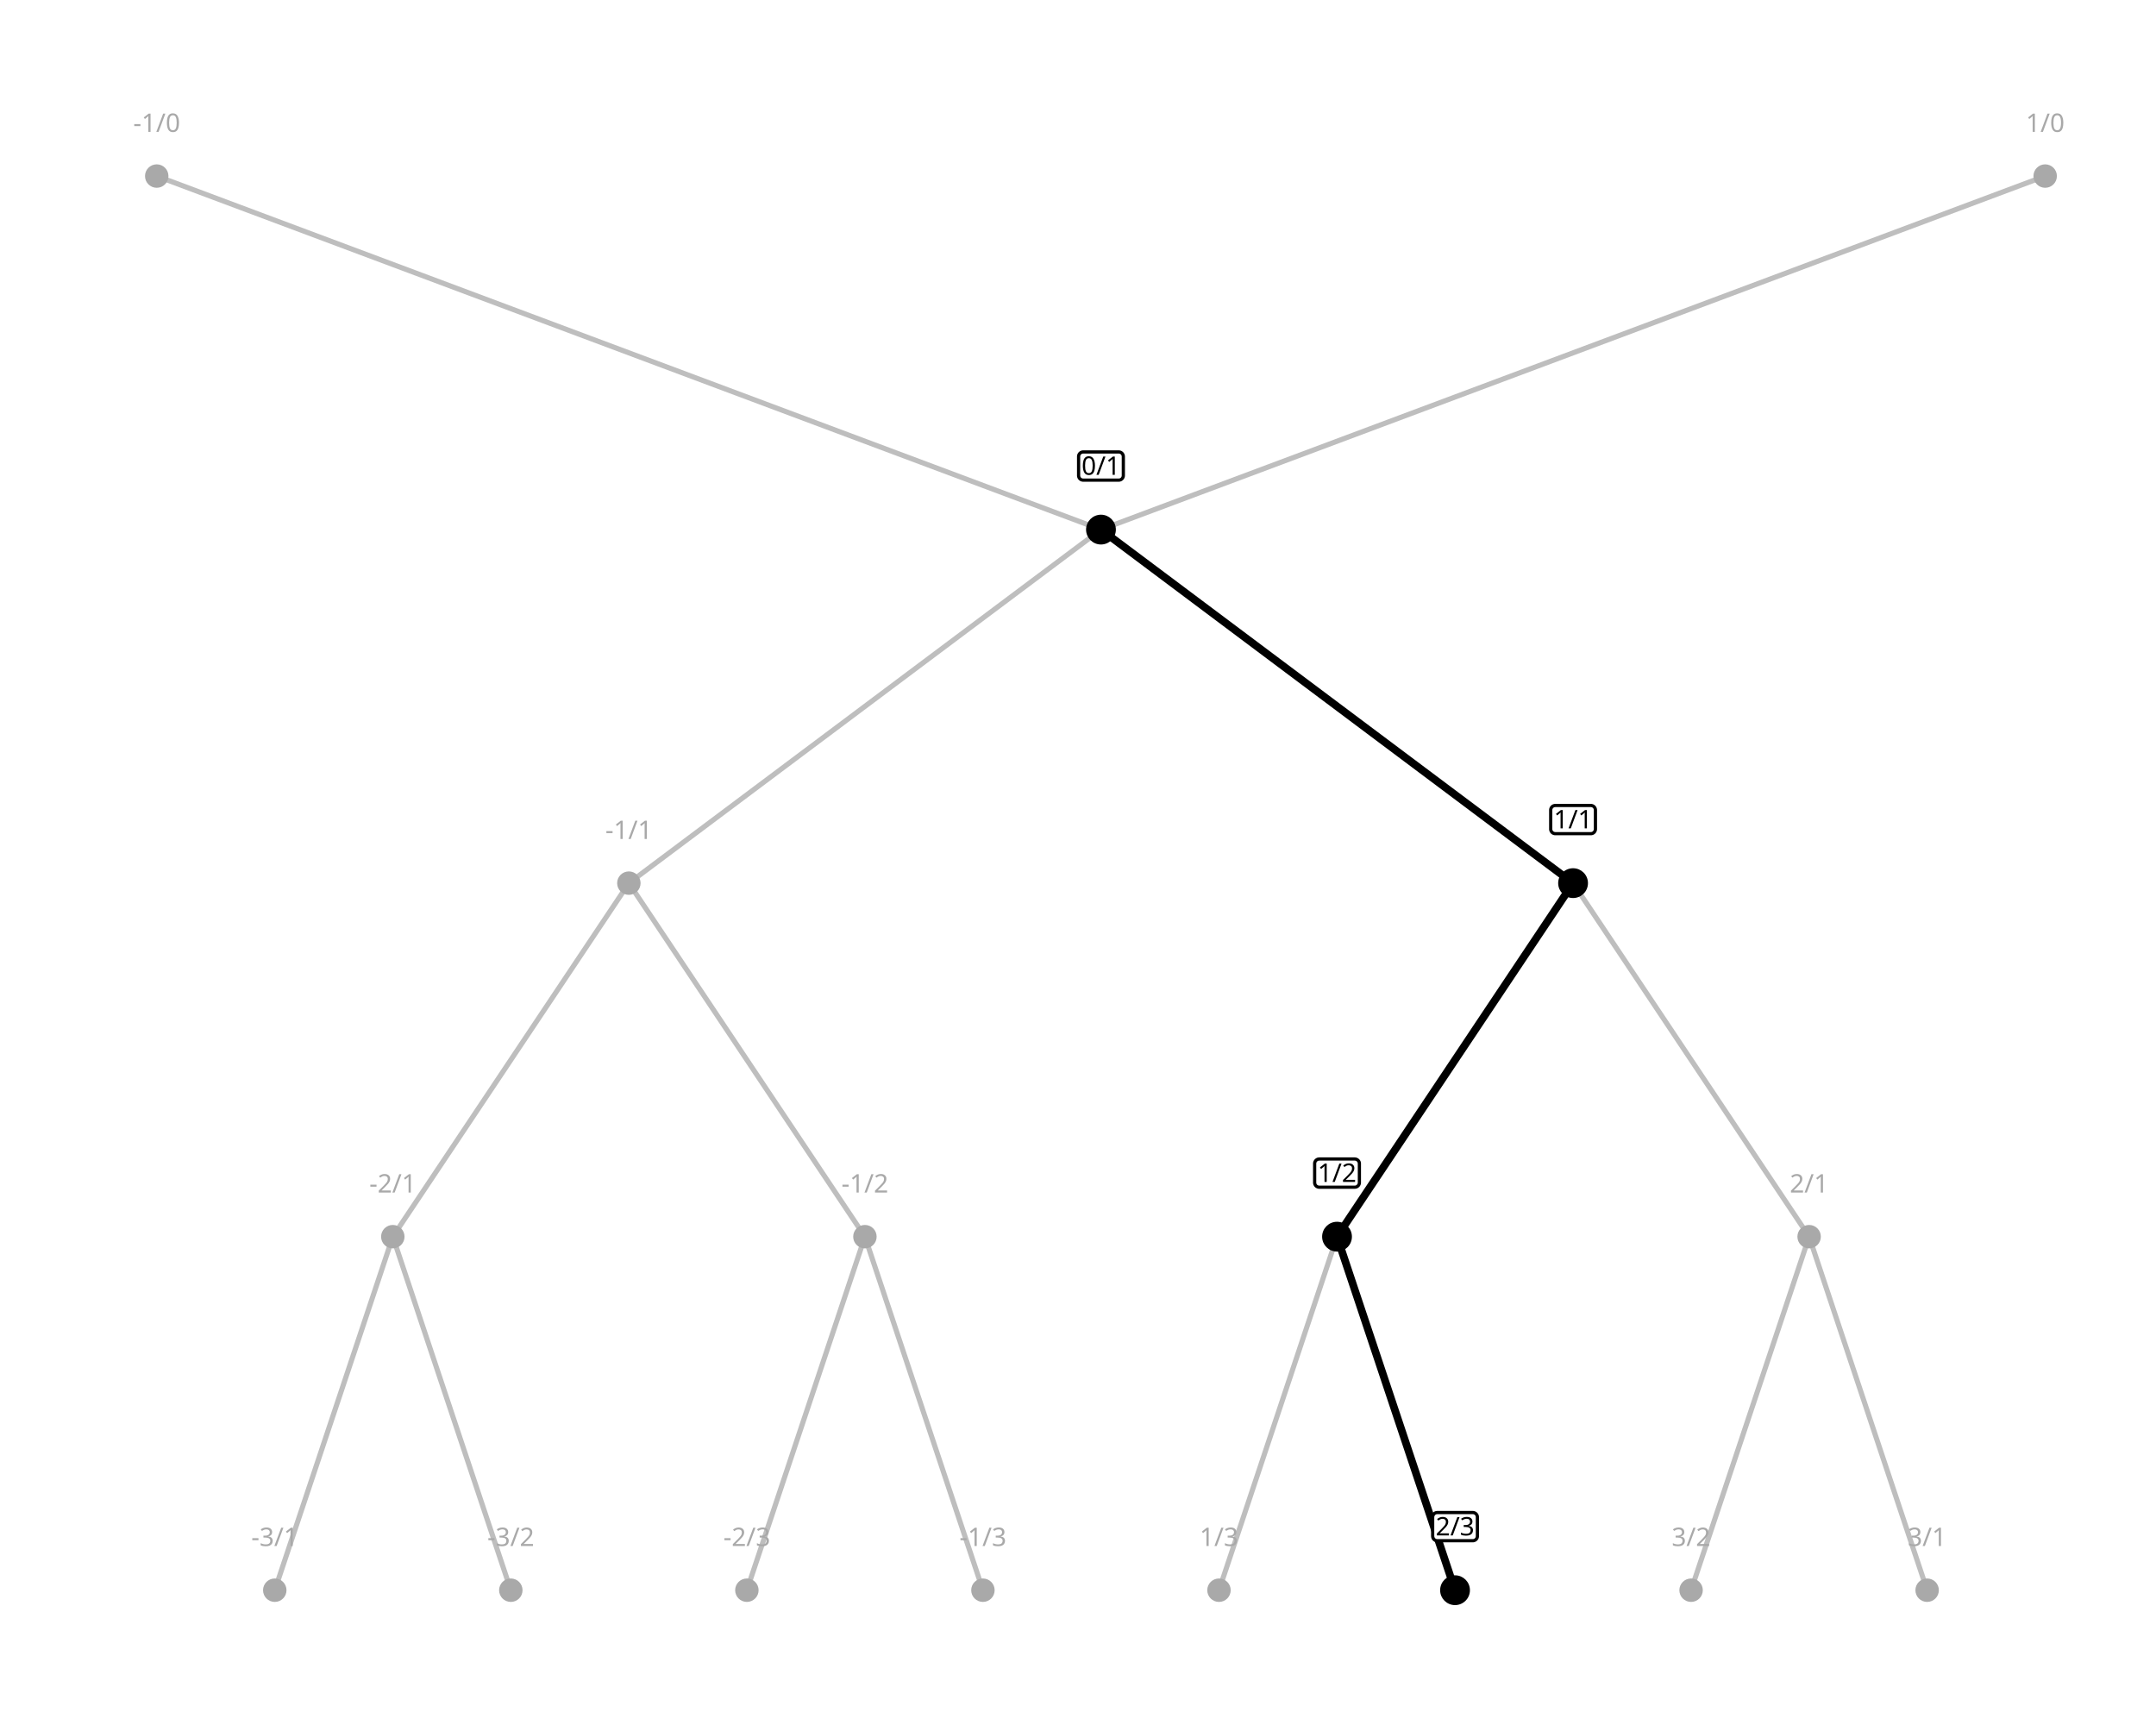
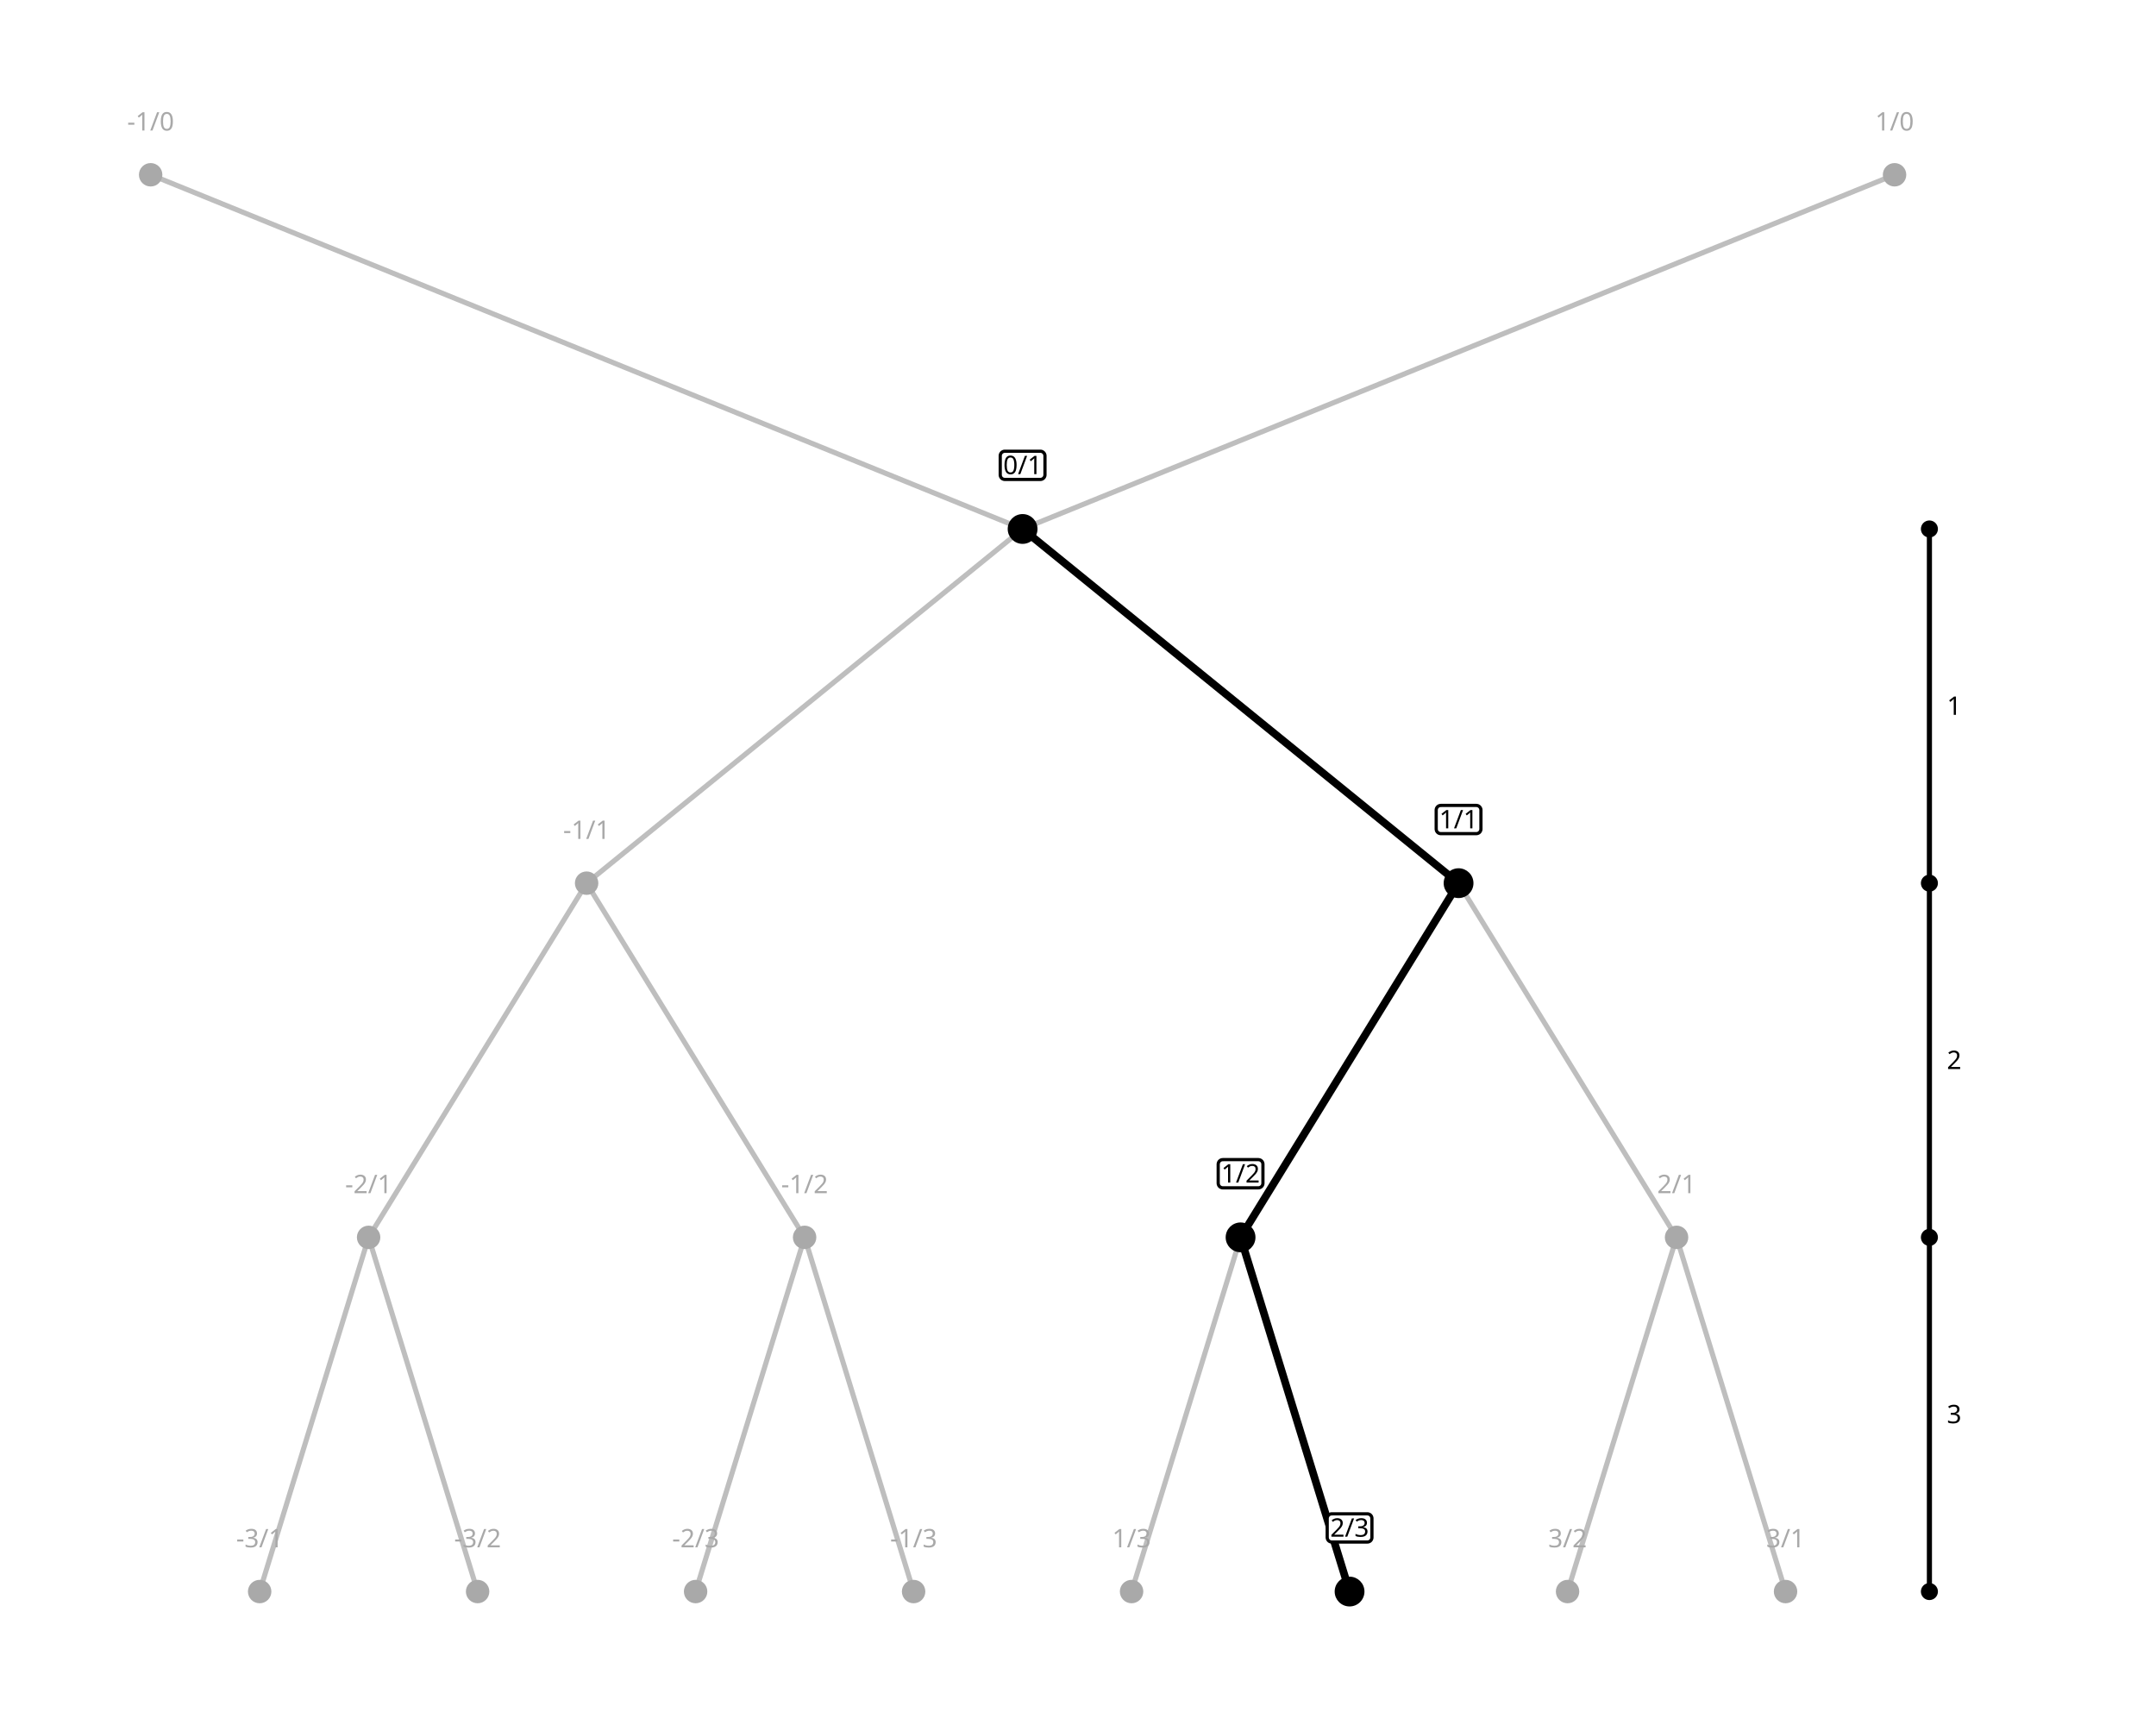
<svg xmlns="http://www.w3.org/2000/svg" class="svglite" data-engine-version="2.0" width="720.00pt" height="576.00pt" viewBox="0 0 720.00 576.00">
  <defs>
    <style type="text/css">
    .svglite line, .svglite polyline, .svglite polygon, .svglite path, .svglite rect, .svglite circle {
      fill: none;
      stroke: #000000;
      stroke-linecap: round;
      stroke-linejoin: round;
      stroke-miterlimit: 10.00;
    }
  </style>
  </defs>
  <rect width="100%" height="100%" style="stroke: none; fill: #FFFFFF;" />
  <defs>
    <clipPath id="cpMC4wMHw3MjAuMDB8MC4wMHw1NzYuMDA=">
      <rect x="0.00" y="0.00" width="720.00" height="576.00" />
    </clipPath>
  </defs>
  <g clip-path="url(#cpMC4wMHw3MjAuMDB8MC4wMHw1NzYuMDA=)">
- </g>
-   <defs>
-     <clipPath id="cpMjAuODF8NzE0LjUyfDIyLjc4fDU1NS4xOQ==">
-       <rect x="20.81" y="22.78" width="693.71" height="532.40" />
-     </clipPath>
-   </defs>
-   <g clip-path="url(#cpMjAuODF8NzE0LjUyfDIyLjc4fDU1NS4xOQ==)">
-     <line x1="131.18" y1="412.94" x2="91.76" y2="530.99" style="stroke-width: 1.71; stroke: #BEBEBE; stroke-linecap: butt;" />
-     <line x1="210.01" y1="294.89" x2="131.18" y2="412.94" style="stroke-width: 1.71; stroke: #BEBEBE; stroke-linecap: butt;" />
-     <line x1="131.18" y1="412.94" x2="170.59" y2="530.99" style="stroke-width: 1.71; stroke: #BEBEBE; stroke-linecap: butt;" />
-     <line x1="367.67" y1="176.84" x2="210.01" y2="294.89" style="stroke-width: 1.71; stroke: #BEBEBE; stroke-linecap: butt;" />
-     <line x1="288.84" y1="412.94" x2="249.42" y2="530.99" style="stroke-width: 1.71; stroke: #BEBEBE; stroke-linecap: butt;" />
-     <line x1="210.01" y1="294.89" x2="288.84" y2="412.94" style="stroke-width: 1.71; stroke: #BEBEBE; stroke-linecap: butt;" />
-     <line x1="288.84" y1="412.94" x2="328.25" y2="530.99" style="stroke-width: 1.71; stroke: #BEBEBE; stroke-linecap: butt;" />
-     <line x1="52.34" y1="58.79" x2="367.67" y2="176.84" style="stroke-width: 1.71; stroke: #BEBEBE; stroke-linecap: butt;" />
-     <line x1="682.99" y1="58.79" x2="367.67" y2="176.84" style="stroke-width: 1.71; stroke: #BEBEBE; stroke-linecap: butt;" />
-     <line x1="446.50" y1="412.94" x2="407.08" y2="530.99" style="stroke-width: 1.71; stroke: #BEBEBE; stroke-linecap: butt;" />
-     <line x1="525.33" y1="294.89" x2="446.50" y2="412.94" style="stroke-width: 1.71; stroke: #BEBEBE; stroke-linecap: butt;" />
-     <line x1="446.50" y1="412.94" x2="485.91" y2="530.99" style="stroke-width: 1.71; stroke: #BEBEBE; stroke-linecap: butt;" />
-     <line x1="367.67" y1="176.84" x2="525.33" y2="294.89" style="stroke-width: 1.71; stroke: #BEBEBE; stroke-linecap: butt;" />
-     <line x1="604.16" y1="412.94" x2="564.74" y2="530.99" style="stroke-width: 1.71; stroke: #BEBEBE; stroke-linecap: butt;" />
-     <line x1="525.33" y1="294.89" x2="604.16" y2="412.94" style="stroke-width: 1.71; stroke: #BEBEBE; stroke-linecap: butt;" />
-     <line x1="604.16" y1="412.94" x2="643.57" y2="530.99" style="stroke-width: 1.71; stroke: #BEBEBE; stroke-linecap: butt;" />
-     <circle cx="52.34" cy="58.79" r="3.56" style="stroke-width: 0.71; stroke: #A9A9A9; fill: #A9A9A9;" />
-     <circle cx="91.76" cy="530.99" r="3.56" style="stroke-width: 0.71; stroke: #A9A9A9; fill: #A9A9A9;" />
-     <circle cx="131.18" cy="412.94" r="3.56" style="stroke-width: 0.71; stroke: #A9A9A9; fill: #A9A9A9;" />
-     <circle cx="170.59" cy="530.99" r="3.56" style="stroke-width: 0.71; stroke: #A9A9A9; fill: #A9A9A9;" />
-     <circle cx="210.01" cy="294.89" r="3.56" style="stroke-width: 0.71; stroke: #A9A9A9; fill: #A9A9A9;" />
-     <circle cx="249.42" cy="530.99" r="3.56" style="stroke-width: 0.71; stroke: #A9A9A9; fill: #A9A9A9;" />
-     <circle cx="288.84" cy="412.94" r="3.56" style="stroke-width: 0.71; stroke: #A9A9A9; fill: #A9A9A9;" />
-     <circle cx="328.25" cy="530.99" r="3.56" style="stroke-width: 0.71; stroke: #A9A9A9; fill: #A9A9A9;" />
-     <circle cx="367.67" cy="176.84" r="3.56" style="stroke-width: 0.71; stroke: #A9A9A9; fill: #A9A9A9;" />
-     <circle cx="407.08" cy="530.99" r="3.56" style="stroke-width: 0.71; stroke: #A9A9A9; fill: #A9A9A9;" />
-     <circle cx="446.50" cy="412.94" r="3.56" style="stroke-width: 0.71; stroke: #A9A9A9; fill: #A9A9A9;" />
-     <circle cx="485.91" cy="530.99" r="3.56" style="stroke-width: 0.71; stroke: #A9A9A9; fill: #A9A9A9;" />
-     <circle cx="525.33" cy="294.89" r="3.56" style="stroke-width: 0.71; stroke: #A9A9A9; fill: #A9A9A9;" />
-     <circle cx="564.74" cy="530.99" r="3.56" style="stroke-width: 0.71; stroke: #A9A9A9; fill: #A9A9A9;" />
-     <circle cx="604.16" cy="412.94" r="3.56" style="stroke-width: 0.71; stroke: #A9A9A9; fill: #A9A9A9;" />
-     <circle cx="643.57" cy="530.99" r="3.56" style="stroke-width: 0.71; stroke: #A9A9A9; fill: #A9A9A9;" />
-     <circle cx="682.99" cy="58.79" r="3.56" style="stroke-width: 0.71; stroke: #A9A9A9; fill: #A9A9A9;" />
-     <text x="52.34" y="44.05" text-anchor="middle" style="font-size: 8.54px; fill: #A9A9A9; font-family: sans;" textLength="14.71px" lengthAdjust="spacingAndGlyphs">-1/0</text>
-     <text x="91.76" y="516.24" text-anchor="middle" style="font-size: 8.54px; fill: #A9A9A9; font-family: sans;" textLength="14.71px" lengthAdjust="spacingAndGlyphs">-3/1</text>
-     <text x="131.18" y="398.20" text-anchor="middle" style="font-size: 8.54px; fill: #A9A9A9; font-family: sans;" textLength="14.71px" lengthAdjust="spacingAndGlyphs">-2/1</text>
-     <text x="170.59" y="516.24" text-anchor="middle" style="font-size: 8.54px; fill: #A9A9A9; font-family: sans;" textLength="14.71px" lengthAdjust="spacingAndGlyphs">-3/2</text>
-     <text x="210.01" y="280.15" text-anchor="middle" style="font-size: 8.54px; fill: #A9A9A9; font-family: sans;" textLength="14.71px" lengthAdjust="spacingAndGlyphs">-1/1</text>
-     <text x="249.42" y="516.24" text-anchor="middle" style="font-size: 8.54px; fill: #A9A9A9; font-family: sans;" textLength="14.71px" lengthAdjust="spacingAndGlyphs">-2/3</text>
-     <text x="288.84" y="398.20" text-anchor="middle" style="font-size: 8.54px; fill: #A9A9A9; font-family: sans;" textLength="14.71px" lengthAdjust="spacingAndGlyphs">-1/2</text>
-     <text x="328.25" y="516.24" text-anchor="middle" style="font-size: 8.54px; fill: #A9A9A9; font-family: sans;" textLength="14.71px" lengthAdjust="spacingAndGlyphs">-1/3</text>
-     <text x="407.08" y="516.24" text-anchor="middle" style="font-size: 8.54px; fill: #A9A9A9; font-family: sans;" textLength="11.87px" lengthAdjust="spacingAndGlyphs">1/3</text>
-     <text x="564.74" y="516.24" text-anchor="middle" style="font-size: 8.54px; fill: #A9A9A9; font-family: sans;" textLength="11.87px" lengthAdjust="spacingAndGlyphs">3/2</text>
-     <text x="604.16" y="398.20" text-anchor="middle" style="font-size: 8.54px; fill: #A9A9A9; font-family: sans;" textLength="11.87px" lengthAdjust="spacingAndGlyphs">2/1</text>
-     <text x="643.57" y="516.24" text-anchor="middle" style="font-size: 8.54px; fill: #A9A9A9; font-family: sans;" textLength="11.87px" lengthAdjust="spacingAndGlyphs">3/1</text>
-     <text x="682.99" y="44.05" text-anchor="middle" style="font-size: 8.54px; fill: #A9A9A9; font-family: sans;" textLength="11.87px" lengthAdjust="spacingAndGlyphs">1/0</text>
-     <line x1="367.67" y1="176.84" x2="525.33" y2="294.89" style="stroke-width: 2.56; stroke-linecap: butt;" />
-     <line x1="525.33" y1="294.89" x2="446.50" y2="412.94" style="stroke-width: 2.56; stroke-linecap: butt;" />
-     <line x1="446.50" y1="412.94" x2="485.91" y2="530.99" style="stroke-width: 2.56; stroke-linecap: butt;" />
-     <circle cx="367.67" cy="176.84" r="4.62" style="stroke-width: 0.71; fill: #000000;" />
-     <circle cx="525.33" cy="294.89" r="4.62" style="stroke-width: 0.71; fill: #000000;" />
-     <circle cx="446.50" cy="412.94" r="4.62" style="stroke-width: 0.71; fill: #000000;" />
-     <circle cx="485.91" cy="530.99" r="4.62" style="stroke-width: 0.71; fill: #000000;" />
-     <polygon points="361.73,160.32 373.60,160.32 373.54,160.32 373.79,160.31 374.03,160.26 374.26,160.18 374.47,160.05 374.66,159.90 374.83,159.71 374.96,159.50 375.06,159.27 375.12,159.03 375.14,158.79 375.14,158.79 375.14,152.44 375.14,152.44 375.12,152.20 375.06,151.96 374.96,151.73 374.83,151.52 374.66,151.33 374.47,151.18 374.26,151.05 374.03,150.97 373.79,150.92 373.60,150.91 361.73,150.91 361.92,150.92 361.67,150.91 361.43,150.94 361.19,151.01 360.97,151.11 360.76,151.25 360.58,151.42 360.43,151.62 360.32,151.84 360.24,152.07 360.20,152.32 360.20,152.44 360.20,158.79 360.20,158.66 360.20,158.91 360.24,159.16 360.32,159.39 360.43,159.61 360.58,159.81 360.76,159.98 360.97,160.12 361.19,160.22 361.43,160.29 361.67,160.32 " style="stroke-width: 1.07; fill: #FFFFFF;" />
-     <text x="367.67" y="158.55" text-anchor="middle" style="font-size: 8.54px; font-family: sans;" textLength="11.87px" lengthAdjust="spacingAndGlyphs">0/1</text>
-     <polygon points="519.39,278.37 531.26,278.37 531.20,278.37 531.45,278.36 531.69,278.31 531.92,278.23 532.13,278.10 532.33,277.95 532.49,277.76 532.62,277.55 532.72,277.32 532.78,277.08 532.80,276.84 532.80,276.84 532.80,270.49 532.80,270.49 532.78,270.25 532.72,270.01 532.62,269.78 532.49,269.57 532.33,269.38 532.13,269.23 531.92,269.10 531.69,269.02 531.45,268.97 531.26,268.96 519.39,268.96 519.58,268.97 519.33,268.96 519.09,268.99 518.85,269.06 518.63,269.16 518.42,269.30 518.24,269.47 518.10,269.67 517.98,269.89 517.90,270.12 517.86,270.37 517.86,270.49 517.86,276.84 517.86,276.71 517.86,276.96 517.90,277.20 517.98,277.44 518.10,277.66 518.24,277.86 518.42,278.03 518.63,278.17 518.85,278.27 519.09,278.34 519.33,278.37 " style="stroke-width: 1.07; fill: #FFFFFF;" />
-     <text x="525.33" y="276.60" text-anchor="middle" style="font-size: 8.54px; font-family: sans;" textLength="11.87px" lengthAdjust="spacingAndGlyphs">1/1</text>
-     <polygon points="440.56,396.42 452.43,396.42 452.37,396.42 452.62,396.41 452.86,396.36 453.09,396.27 453.30,396.15 453.49,395.99 453.66,395.81 453.79,395.60 453.89,395.37 453.95,395.13 453.97,394.89 453.97,394.89 453.97,388.54 453.97,388.54 453.95,388.29 453.89,388.05 453.79,387.83 453.66,387.62 453.49,387.43 453.30,387.28 453.09,387.15 452.86,387.07 452.62,387.02 452.43,387.00 440.56,387.00 440.75,387.02 440.50,387.01 440.26,387.04 440.02,387.10 439.80,387.21 439.59,387.35 439.41,387.52 439.27,387.72 439.15,387.94 439.07,388.17 439.03,388.42 439.03,388.54 439.03,394.89 439.03,394.76 439.03,395.01 439.07,395.25 439.15,395.49 439.27,395.71 439.41,395.91 439.59,396.08 439.80,396.22 440.02,396.32 440.26,396.39 440.50,396.42 " style="stroke-width: 1.07; fill: #FFFFFF;" />
-     <text x="446.50" y="394.65" text-anchor="middle" style="font-size: 8.54px; font-family: sans;" textLength="11.87px" lengthAdjust="spacingAndGlyphs">1/2</text>
-     <polygon points="479.98,514.47 491.85,514.47 491.78,514.47 492.03,514.46 492.27,514.41 492.50,514.32 492.72,514.20 492.91,514.04 493.07,513.86 493.21,513.65 493.30,513.42 493.36,513.18 493.38,512.94 493.38,512.94 493.38,506.59 493.38,506.59 493.36,506.34 493.30,506.10 493.21,505.88 493.07,505.67 492.91,505.48 492.72,505.33 492.50,505.20 492.27,505.12 492.03,505.07 491.85,505.05 479.98,505.05 480.16,505.07 479.92,505.06 479.67,505.09 479.43,505.15 479.21,505.26 479.01,505.40 478.83,505.57 478.68,505.77 478.57,505.99 478.49,506.22 478.45,506.47 478.44,506.59 478.44,512.94 478.45,512.81 478.45,513.06 478.49,513.30 478.57,513.54 478.68,513.76 478.83,513.96 479.01,514.13 479.21,514.27 479.43,514.37 479.67,514.44 479.92,514.47 " style="stroke-width: 1.07; fill: #FFFFFF;" />
-     <text x="485.91" y="512.70" text-anchor="middle" style="font-size: 8.54px; font-family: sans;" textLength="11.87px" lengthAdjust="spacingAndGlyphs">2/3</text>
+     <rect x="0.00" y="0.00" width="720.00" height="576.00" style="stroke-width: 1.07; stroke: none; fill: #FFFFFF;" />
+     <rect x="20.31" y="22.29" width="659.83" height="533.40" style="stroke-width: 1.07; stroke: none; fill: #FFFFFF;" />
+     <line x1="123.10" y1="413.17" x2="86.71" y2="531.44" style="stroke-width: 1.71; stroke: #BEBEBE; stroke-linecap: butt;" />
+     <line x1="195.90" y1="294.90" x2="123.10" y2="413.17" style="stroke-width: 1.71; stroke: #BEBEBE; stroke-linecap: butt;" />
+     <line x1="123.10" y1="413.17" x2="159.50" y2="531.44" style="stroke-width: 1.71; stroke: #BEBEBE; stroke-linecap: butt;" />
+     <line x1="341.50" y1="176.63" x2="195.90" y2="294.90" style="stroke-width: 1.71; stroke: #BEBEBE; stroke-linecap: butt;" />
+     <line x1="268.70" y1="413.17" x2="232.30" y2="531.44" style="stroke-width: 1.71; stroke: #BEBEBE; stroke-linecap: butt;" />
+     <line x1="195.90" y1="294.90" x2="268.70" y2="413.17" style="stroke-width: 1.71; stroke: #BEBEBE; stroke-linecap: butt;" />
+     <line x1="268.70" y1="413.17" x2="305.10" y2="531.44" style="stroke-width: 1.71; stroke: #BEBEBE; stroke-linecap: butt;" />
+     <line x1="50.31" y1="58.36" x2="341.50" y2="176.63" style="stroke-width: 1.71; stroke: #BEBEBE; stroke-linecap: butt;" />
+     <line x1="632.69" y1="58.36" x2="341.50" y2="176.63" style="stroke-width: 1.71; stroke: #BEBEBE; stroke-linecap: butt;" />
+     <line x1="414.29" y1="413.17" x2="377.89" y2="531.44" style="stroke-width: 1.71; stroke: #BEBEBE; stroke-linecap: butt;" />
+     <line x1="487.09" y1="294.90" x2="414.29" y2="413.17" style="stroke-width: 1.71; stroke: #BEBEBE; stroke-linecap: butt;" />
+     <line x1="414.29" y1="413.17" x2="450.69" y2="531.44" style="stroke-width: 1.71; stroke: #BEBEBE; stroke-linecap: butt;" />
+     <line x1="341.50" y1="176.63" x2="487.09" y2="294.90" style="stroke-width: 1.71; stroke: #BEBEBE; stroke-linecap: butt;" />
+     <line x1="559.89" y1="413.17" x2="523.49" y2="531.44" style="stroke-width: 1.71; stroke: #BEBEBE; stroke-linecap: butt;" />
+     <line x1="487.09" y1="294.90" x2="559.89" y2="413.17" style="stroke-width: 1.71; stroke: #BEBEBE; stroke-linecap: butt;" />
+     <line x1="559.89" y1="413.17" x2="596.29" y2="531.44" style="stroke-width: 1.71; stroke: #BEBEBE; stroke-linecap: butt;" />
+     <circle cx="50.31" cy="58.36" r="3.56" style="stroke-width: 0.71; stroke: #A9A9A9; fill: #A9A9A9;" />
+     <circle cx="86.71" cy="531.44" r="3.56" style="stroke-width: 0.71; stroke: #A9A9A9; fill: #A9A9A9;" />
+     <circle cx="123.10" cy="413.17" r="3.56" style="stroke-width: 0.71; stroke: #A9A9A9; fill: #A9A9A9;" />
+     <circle cx="159.50" cy="531.44" r="3.56" style="stroke-width: 0.71; stroke: #A9A9A9; fill: #A9A9A9;" />
+     <circle cx="195.90" cy="294.90" r="3.56" style="stroke-width: 0.71; stroke: #A9A9A9; fill: #A9A9A9;" />
+     <circle cx="232.30" cy="531.44" r="3.56" style="stroke-width: 0.71; stroke: #A9A9A9; fill: #A9A9A9;" />
+     <circle cx="268.70" cy="413.17" r="3.56" style="stroke-width: 0.71; stroke: #A9A9A9; fill: #A9A9A9;" />
+     <circle cx="305.10" cy="531.44" r="3.56" style="stroke-width: 0.71; stroke: #A9A9A9; fill: #A9A9A9;" />
+     <circle cx="341.50" cy="176.63" r="3.56" style="stroke-width: 0.71; stroke: #A9A9A9; fill: #A9A9A9;" />
+     <circle cx="377.89" cy="531.44" r="3.56" style="stroke-width: 0.71; stroke: #A9A9A9; fill: #A9A9A9;" />
+     <circle cx="414.29" cy="413.17" r="3.56" style="stroke-width: 0.71; stroke: #A9A9A9; fill: #A9A9A9;" />
+     <circle cx="450.69" cy="531.44" r="3.56" style="stroke-width: 0.71; stroke: #A9A9A9; fill: #A9A9A9;" />
+     <circle cx="487.09" cy="294.90" r="3.56" style="stroke-width: 0.71; stroke: #A9A9A9; fill: #A9A9A9;" />
+     <circle cx="523.49" cy="531.44" r="3.56" style="stroke-width: 0.71; stroke: #A9A9A9; fill: #A9A9A9;" />
+     <circle cx="559.89" cy="413.17" r="3.56" style="stroke-width: 0.71; stroke: #A9A9A9; fill: #A9A9A9;" />
+     <circle cx="596.29" cy="531.44" r="3.56" style="stroke-width: 0.71; stroke: #A9A9A9; fill: #A9A9A9;" />
+     <circle cx="632.69" cy="58.36" r="3.56" style="stroke-width: 0.71; stroke: #A9A9A9; fill: #A9A9A9;" />
+     <text x="50.31" y="43.59" text-anchor="middle" style="font-size: 8.54px; fill: #A9A9A9; font-family: sans;" textLength="14.71px" lengthAdjust="spacingAndGlyphs">-1/0</text>
+     <text x="86.71" y="516.68" text-anchor="middle" style="font-size: 8.54px; fill: #A9A9A9; font-family: sans;" textLength="14.71px" lengthAdjust="spacingAndGlyphs">-3/1</text>
+     <text x="123.10" y="398.41" text-anchor="middle" style="font-size: 8.54px; fill: #A9A9A9; font-family: sans;" textLength="14.71px" lengthAdjust="spacingAndGlyphs">-2/1</text>
+     <text x="159.50" y="516.68" text-anchor="middle" style="font-size: 8.54px; fill: #A9A9A9; font-family: sans;" textLength="14.71px" lengthAdjust="spacingAndGlyphs">-3/2</text>
+     <text x="195.90" y="280.13" text-anchor="middle" style="font-size: 8.54px; fill: #A9A9A9; font-family: sans;" textLength="14.71px" lengthAdjust="spacingAndGlyphs">-1/1</text>
+     <text x="232.30" y="516.68" text-anchor="middle" style="font-size: 8.54px; fill: #A9A9A9; font-family: sans;" textLength="14.71px" lengthAdjust="spacingAndGlyphs">-2/3</text>
+     <text x="268.70" y="398.41" text-anchor="middle" style="font-size: 8.54px; fill: #A9A9A9; font-family: sans;" textLength="14.71px" lengthAdjust="spacingAndGlyphs">-1/2</text>
+     <text x="305.10" y="516.68" text-anchor="middle" style="font-size: 8.54px; fill: #A9A9A9; font-family: sans;" textLength="14.71px" lengthAdjust="spacingAndGlyphs">-1/3</text>
+     <text x="377.89" y="516.68" text-anchor="middle" style="font-size: 8.54px; fill: #A9A9A9; font-family: sans;" textLength="11.87px" lengthAdjust="spacingAndGlyphs">1/3</text>
+     <text x="523.49" y="516.68" text-anchor="middle" style="font-size: 8.54px; fill: #A9A9A9; font-family: sans;" textLength="11.87px" lengthAdjust="spacingAndGlyphs">3/2</text>
+     <text x="559.89" y="398.41" text-anchor="middle" style="font-size: 8.54px; fill: #A9A9A9; font-family: sans;" textLength="11.87px" lengthAdjust="spacingAndGlyphs">2/1</text>
+     <text x="596.29" y="516.68" text-anchor="middle" style="font-size: 8.54px; fill: #A9A9A9; font-family: sans;" textLength="11.87px" lengthAdjust="spacingAndGlyphs">3/1</text>
+     <text x="632.69" y="43.59" text-anchor="middle" style="font-size: 8.54px; fill: #A9A9A9; font-family: sans;" textLength="11.87px" lengthAdjust="spacingAndGlyphs">1/0</text>
+     <circle cx="644.33" cy="176.63" r="2.49" style="stroke-width: 0.71; fill: #000000;" />
+     <circle cx="644.33" cy="294.90" r="2.49" style="stroke-width: 0.71; fill: #000000;" />
+     <circle cx="644.33" cy="413.17" r="2.49" style="stroke-width: 0.71; fill: #000000;" />
+     <circle cx="644.33" cy="531.44" r="2.49" style="stroke-width: 0.71; fill: #000000;" />
+     <line x1="644.33" y1="176.63" x2="644.33" y2="294.90" style="stroke-width: 1.71; stroke-linecap: butt;" />
+     <line x1="644.33" y1="294.90" x2="644.33" y2="413.17" style="stroke-width: 1.71; stroke-linecap: butt;" />
+     <line x1="644.33" y1="413.17" x2="644.33" y2="531.44" style="stroke-width: 1.71; stroke-linecap: butt;" />
+     <text x="650.16" y="238.70" style="font-size: 8.54px; font-family: sans;" textLength="4.75px" lengthAdjust="spacingAndGlyphs">1</text>
+     <text x="650.16" y="356.97" style="font-size: 8.54px; font-family: sans;" textLength="4.75px" lengthAdjust="spacingAndGlyphs">2</text>
+     <text x="650.16" y="475.24" style="font-size: 8.54px; font-family: sans;" textLength="4.75px" lengthAdjust="spacingAndGlyphs">3</text>
+     <line x1="341.50" y1="176.63" x2="487.09" y2="294.90" style="stroke-width: 2.56; stroke-linecap: butt;" />
+     <line x1="487.09" y1="294.90" x2="414.29" y2="413.17" style="stroke-width: 2.56; stroke-linecap: butt;" />
+     <line x1="414.29" y1="413.17" x2="450.69" y2="531.44" style="stroke-width: 2.56; stroke-linecap: butt;" />
+     <circle cx="341.50" cy="176.63" r="4.62" style="stroke-width: 0.71; fill: #000000;" />
+     <circle cx="487.09" cy="294.90" r="4.62" style="stroke-width: 0.71; fill: #000000;" />
+     <circle cx="414.29" cy="413.17" r="4.62" style="stroke-width: 0.71; fill: #000000;" />
+     <circle cx="450.69" cy="531.44" r="4.62" style="stroke-width: 0.71; fill: #000000;" />
+     <polygon points="335.56,160.09 347.43,160.09 347.37,160.09 347.61,160.08 347.86,160.03 348.09,159.94 348.30,159.82 348.49,159.66 348.66,159.48 348.79,159.27 348.89,159.04 348.95,158.80 348.97,158.56 348.97,158.56 348.97,152.21 348.97,152.21 348.95,151.96 348.89,151.72 348.79,151.50 348.66,151.29 348.49,151.10 348.30,150.95 348.09,150.82 347.86,150.73 347.61,150.68 347.43,150.67 335.56,150.67 335.75,150.68 335.50,150.67 335.26,150.70 335.02,150.77 334.79,150.88 334.59,151.02 334.41,151.19 334.26,151.39 334.15,151.61 334.07,151.84 334.03,152.09 334.03,152.21 334.03,158.56 334.03,158.43 334.03,158.68 334.07,158.92 334.15,159.16 334.26,159.38 334.41,159.57 334.59,159.75 334.79,159.89 335.02,159.99 335.26,160.06 335.50,160.09 " style="stroke-width: 1.07; fill: #FFFFFF;" />
+     <text x="341.50" y="158.32" text-anchor="middle" style="font-size: 8.54px; font-family: sans;" textLength="11.87px" lengthAdjust="spacingAndGlyphs">0/1</text>
+     <polygon points="481.16,278.36 493.02,278.36 492.96,278.36 493.21,278.35 493.45,278.30 493.68,278.21 493.90,278.09 494.09,277.93 494.25,277.75 494.38,277.54 494.48,277.31 494.54,277.07 494.56,276.83 494.56,276.83 494.56,270.48 494.56,270.48 494.54,270.23 494.48,269.99 494.38,269.77 494.25,269.56 494.09,269.37 493.90,269.22 493.68,269.09 493.45,269.00 493.21,268.96 493.02,268.94 481.16,268.94 481.34,268.96 481.10,268.95 480.85,268.98 480.61,269.04 480.39,269.15 480.19,269.29 480.01,269.46 479.86,269.66 479.74,269.88 479.67,270.11 479.63,270.36 479.62,270.48 479.62,276.83 479.63,276.70 479.63,276.95 479.67,277.19 479.74,277.43 479.86,277.65 480.01,277.85 480.19,278.02 480.39,278.16 480.61,278.26 480.85,278.33 481.10,278.36 " style="stroke-width: 1.07; fill: #FFFFFF;" />
+     <text x="487.09" y="276.59" text-anchor="middle" style="font-size: 8.54px; font-family: sans;" textLength="11.87px" lengthAdjust="spacingAndGlyphs">1/1</text>
+     <polygon points="408.36,396.63 420.23,396.63 420.17,396.63 420.41,396.62 420.65,396.57 420.89,396.48 421.10,396.36 421.29,396.20 421.46,396.02 421.59,395.81 421.68,395.58 421.74,395.34 421.76,395.10 421.76,395.10 421.76,388.75 421.76,388.75 421.74,388.50 421.68,388.26 421.59,388.04 421.46,387.83 421.29,387.64 421.10,387.49 420.89,387.36 420.65,387.28 420.41,387.23 420.23,387.21 408.36,387.21 408.55,387.23 408.30,387.22 408.05,387.25 407.82,387.31 407.59,387.42 407.39,387.56 407.21,387.73 407.06,387.93 406.95,388.15 406.87,388.38 406.83,388.63 406.82,388.75 406.82,395.10 406.83,394.97 406.83,395.22 406.87,395.46 406.95,395.70 407.06,395.92 407.21,396.12 407.39,396.29 407.59,396.43 407.82,396.53 408.05,396.60 408.30,396.63 " style="stroke-width: 1.07; fill: #FFFFFF;" />
+     <text x="414.29" y="394.86" text-anchor="middle" style="font-size: 8.54px; font-family: sans;" textLength="11.87px" lengthAdjust="spacingAndGlyphs">1/2</text>
+     <polygon points="444.76,514.90 456.63,514.90 456.56,514.90 456.81,514.89 457.05,514.84 457.28,514.76 457.50,514.63 457.69,514.48 457.85,514.29 457.99,514.08 458.08,513.85 458.14,513.61 458.16,513.37 458.16,513.37 458.16,507.02 458.16,507.02 458.14,506.78 458.08,506.54 457.99,506.31 457.85,506.10 457.69,505.91 457.50,505.76 457.28,505.63 457.05,505.55 456.81,505.50 456.63,505.49 444.76,505.49 444.94,505.50 444.70,505.49 444.45,505.52 444.21,505.59 443.99,505.69 443.79,505.83 443.61,506.00 443.46,506.20 443.35,506.42 443.27,506.65 443.23,506.90 443.22,507.02 443.22,513.37 443.23,513.24 443.23,513.49 443.27,513.73 443.35,513.97 443.46,514.19 443.61,514.39 443.79,514.56 443.99,514.70 444.21,514.80 444.45,514.87 444.70,514.90 " style="stroke-width: 1.07; fill: #FFFFFF;" />
+     <text x="450.69" y="513.13" text-anchor="middle" style="font-size: 8.54px; font-family: sans;" textLength="11.87px" lengthAdjust="spacingAndGlyphs">2/3</text>
  </g>
-   <g clip-path="url(#cpMC4wMHw3MjAuMDB8MC4wMHw1NzYuMDA=)">
- </g>
</svg>
